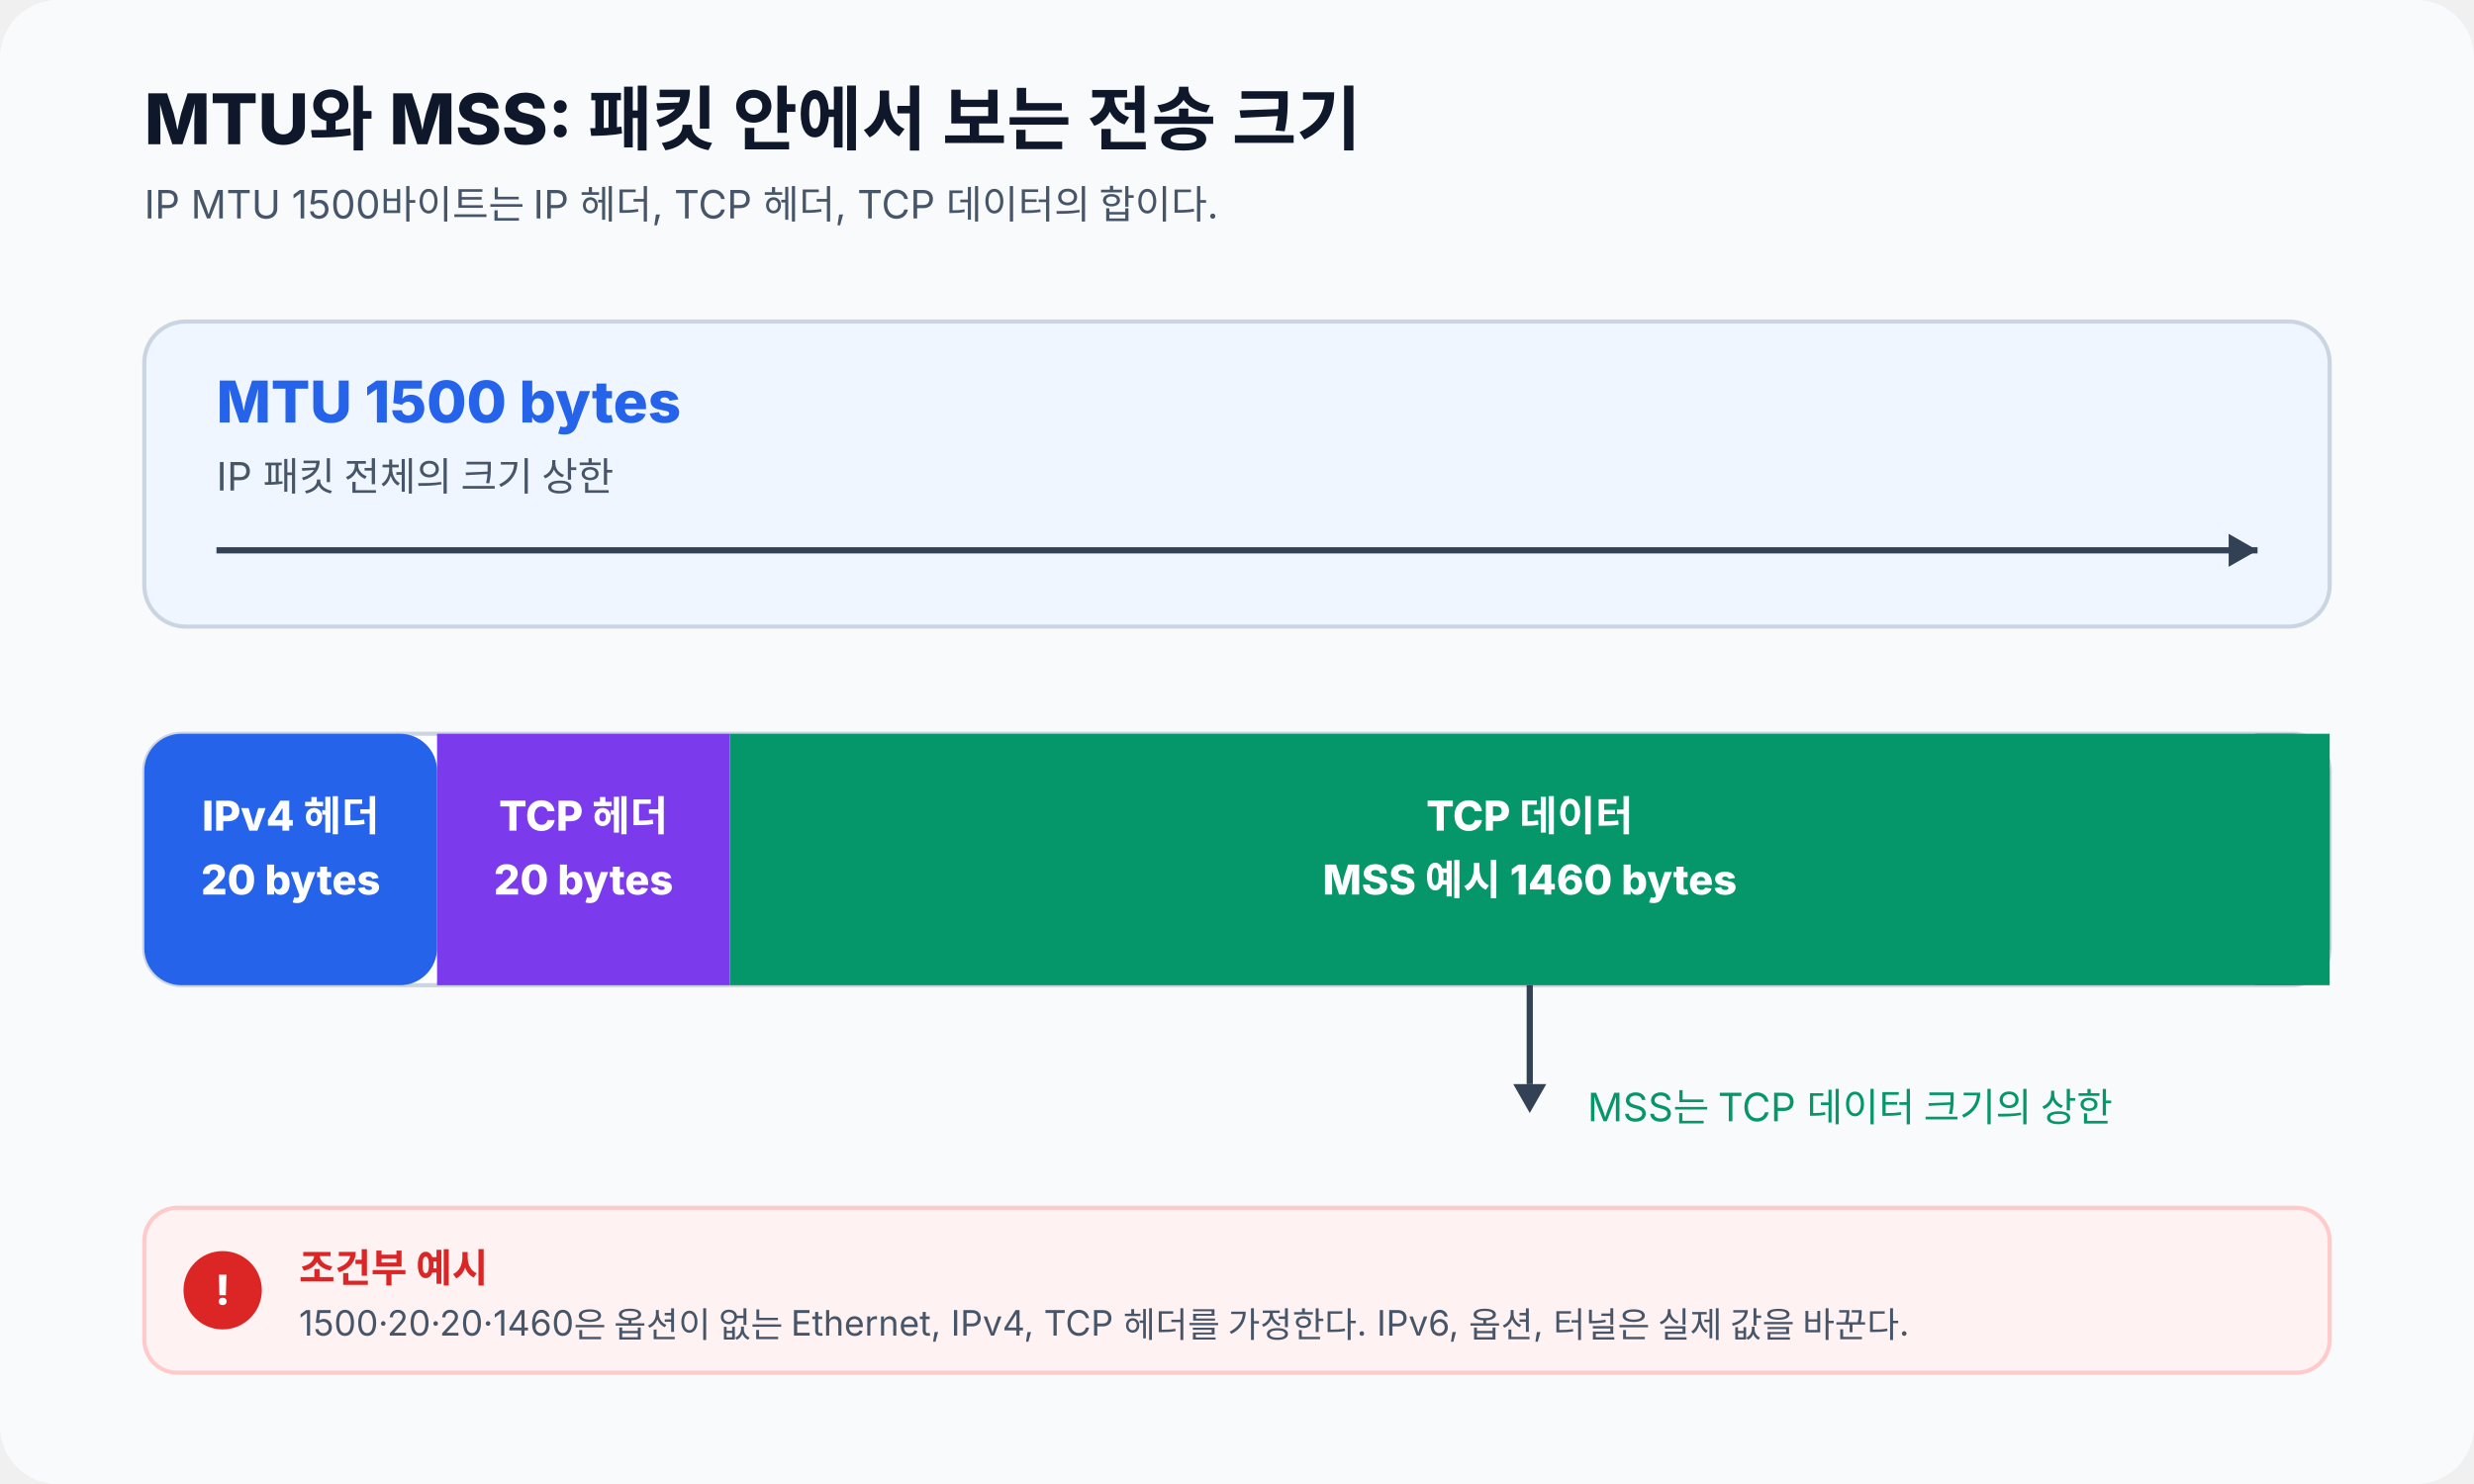
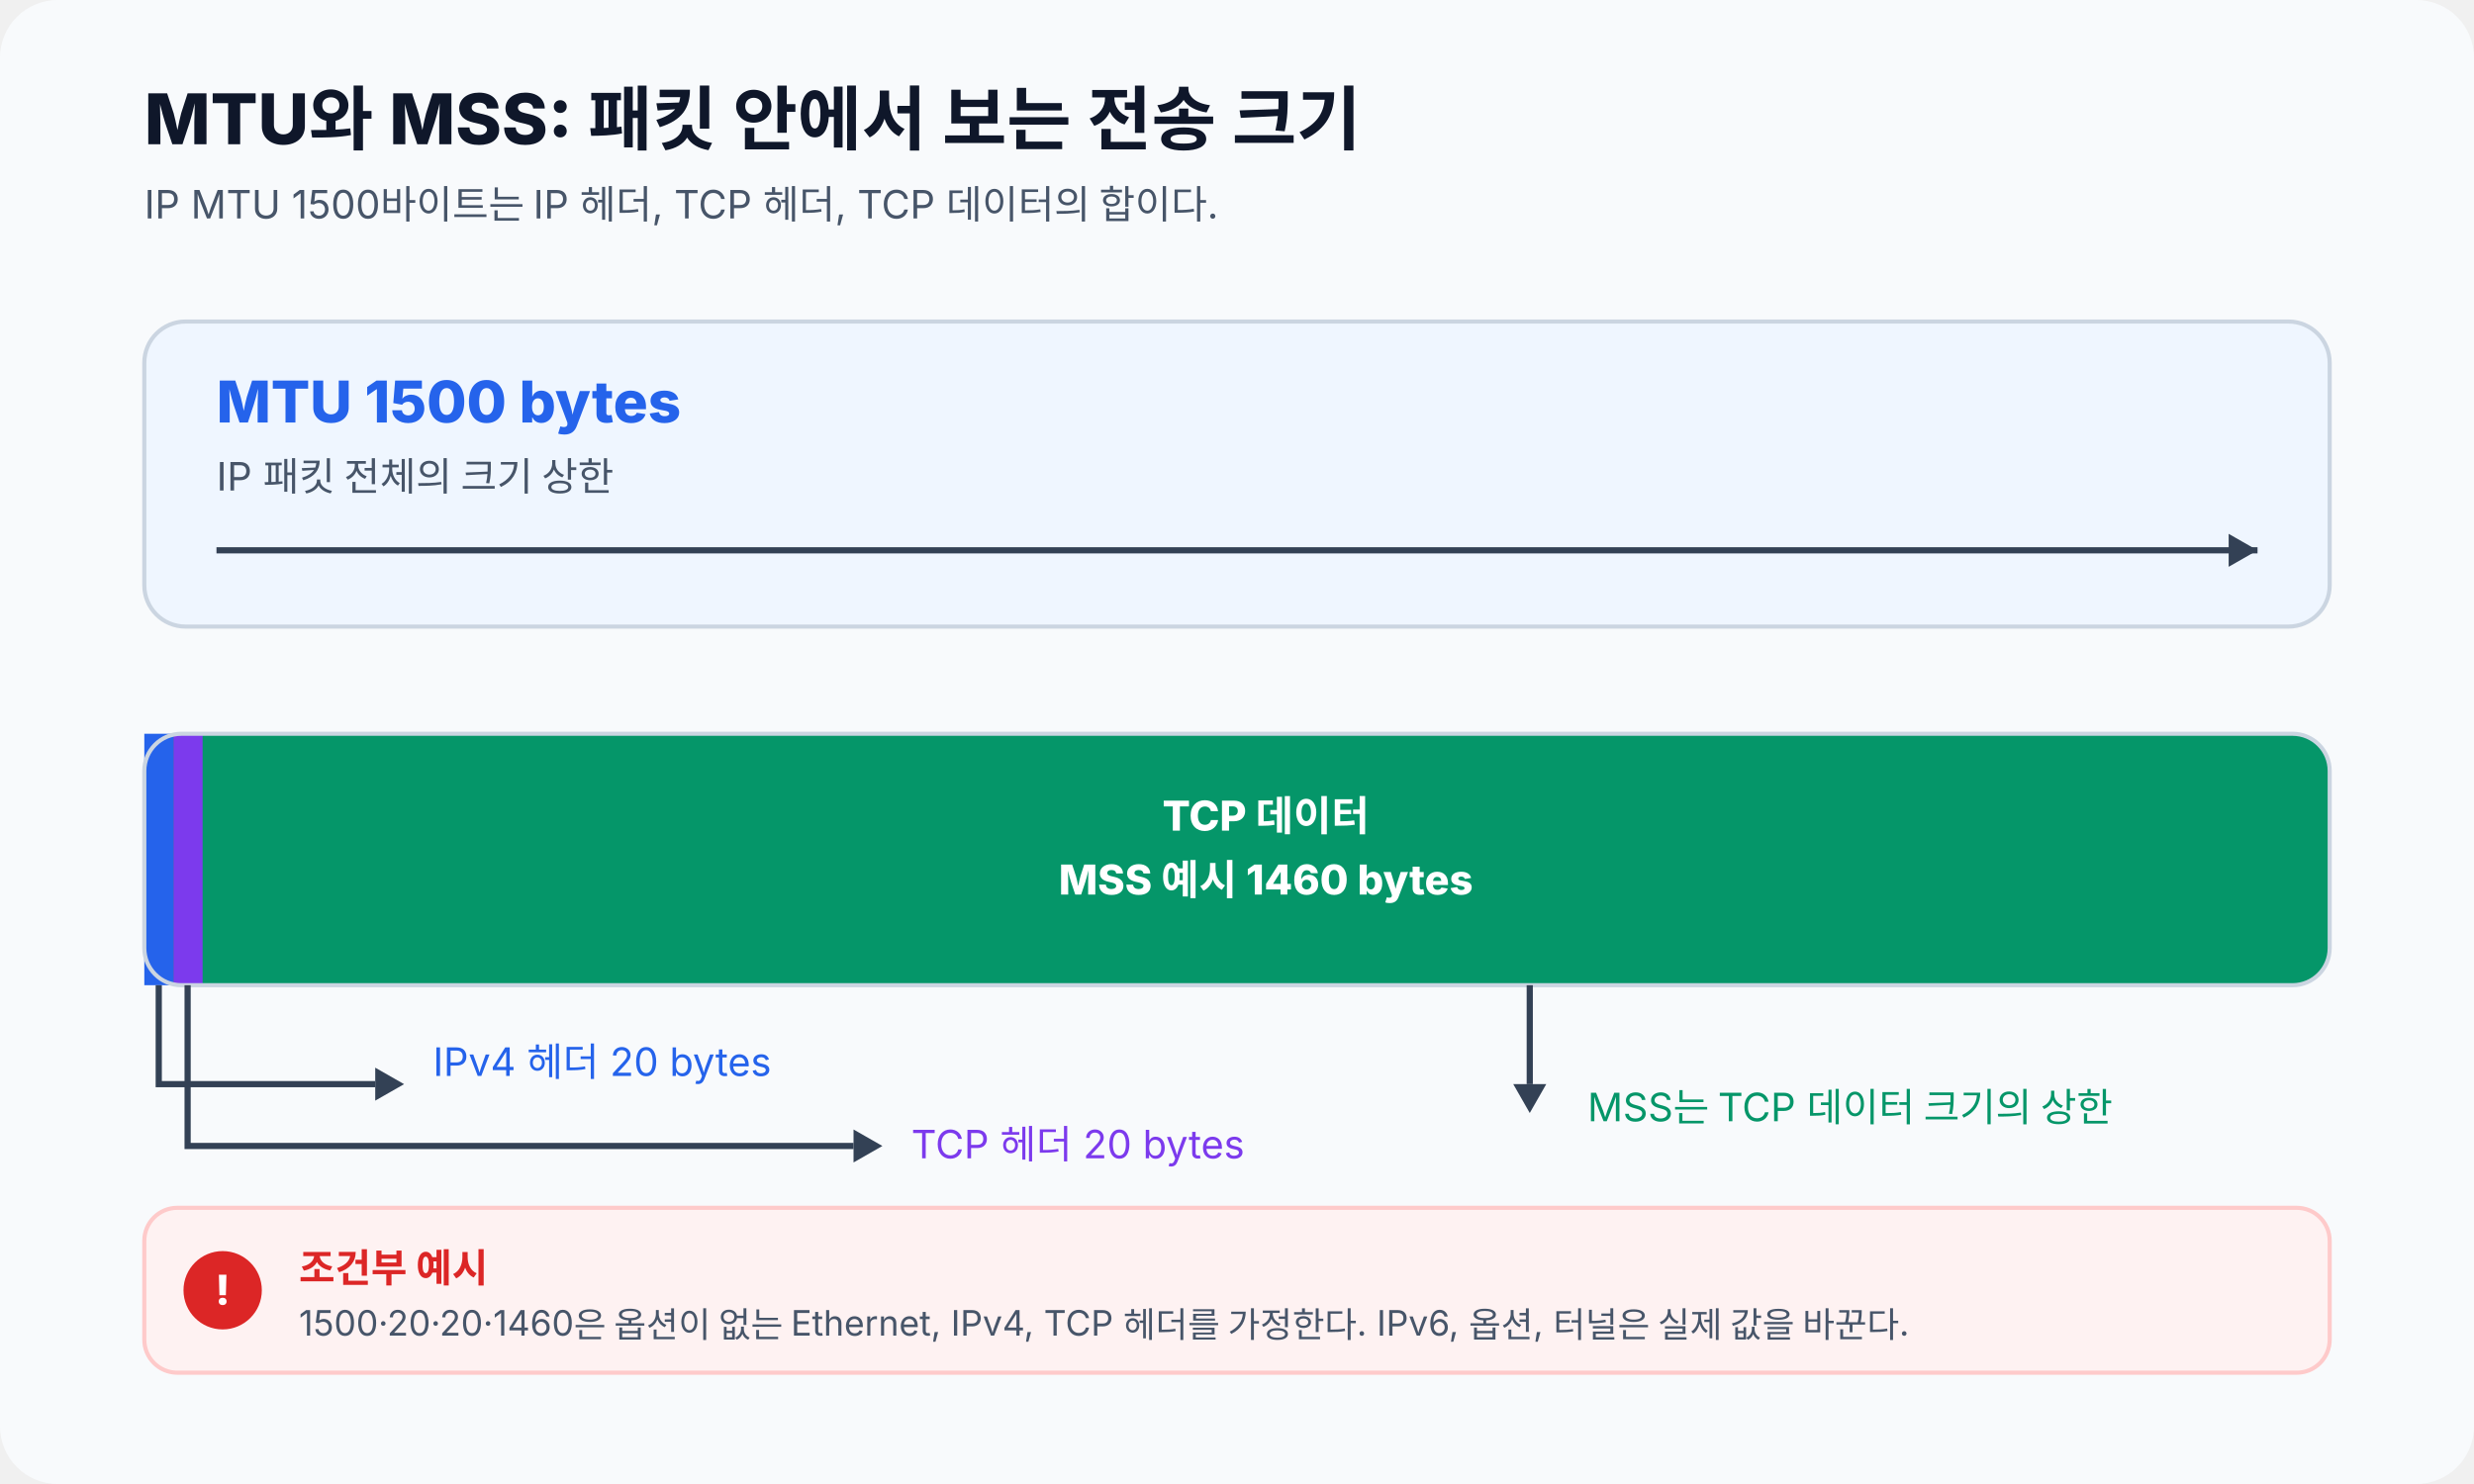
<svg xmlns="http://www.w3.org/2000/svg" viewBox="0 0 1200 720" role="img" aria-labelledby="mtu-mss-packet-title mtu-mss-packet-desc">
  <style>
    .bg{fill:#f8fafc}.ink{fill:#0f172a}.muted{fill:#475569}.border{stroke:#cbd5e1}.blue{fill:#2563eb}.violet{fill:#7c3aed}.green{fill:#059669}.amber{fill:#d97706}.danger{fill:#dc2626}.line{fill:none;stroke:#334155;stroke-width:3}text{font-family:ui-sans-serif,system-ui,-apple-system,BlinkMacSystemFont,"Segoe UI",sans-serif}.title{font-size:34px;font-weight:800}.subtitle{font-size:19px}.label{fill:#fff;font-size:20px;font-weight:800}.body{font-size:19px}.small{font-size:17px}.number{font-size:28px;font-weight:800}
  </style>
  <rect class="bg" width="1200" height="720" rx="28" />
  <text class="ink title" x="70" y="70">MTU와 MSS: 패킷 안에서 보는 전송 크기</text>
  <text class="muted subtitle" x="70" y="106">IP MTU 1500바이트는 IP 헤더, TCP 헤더, TCP 데이터의 합이다.</text>
  <rect x="70" y="156" width="1060" height="148" rx="20" fill="#eff6ff" class="border" stroke-width="2" />
  <text class="blue number" x="105" y="205">MTU 1500 bytes</text>
  <text class="muted body" x="105" y="238">IP 패킷 전체의 크기 상한</text>
  <line class="line" x1="105" y1="267" x2="1095" y2="267" />
  <path d="M1095 267l-14-8v16z" fill="#334155" />
-   <rect x="70" y="356" width="1060" height="122" rx="18" fill="#fff" class="border" stroke-width="2" />
-   <rect x="70" y="356" width="142" height="122" rx="18" class="blue" />
-   <rect x="212" y="356" width="142" height="122" class="violet" />
-   <rect x="354" y="356" width="776" height="122" rx="0" class="green" />
-   <path d="M1112 356a18 18 0 0 1 18 18v86a18 18 0 0 1-18 18h-18v-122z" class="green" />
-   <text class="label" x="141" y="403" text-anchor="middle">IPv4 헤더</text>
-   <text class="label" x="141" y="434" text-anchor="middle">20 bytes</text>
-   <text class="label" x="283" y="403" text-anchor="middle">TCP 헤더</text>
-   <text class="label" x="283" y="434" text-anchor="middle">20 bytes</text>
-   <text class="label" x="742" y="403" text-anchor="middle">TCP 데이터</text>
-   <text class="label" x="742" y="434" text-anchor="middle">MSS 예시 1460 bytes</text>
+   <rect x="70" y="356" width="1060" height="122" rx="18" class="green" />
+   <rect x="70" y="356" width="14.133" height="122" class="blue" />
+   <rect x="84.133" y="356" width="14.133" height="122" class="violet" />
+   <rect x="70" y="356" width="1060" height="122" rx="18" fill="none" class="border" stroke-width="2" />
+   <text class="label" x="614" y="403" text-anchor="middle">TCP 데이터</text>
+   <text class="label" x="614" y="434" text-anchor="middle">MSS 예시 1460 bytes</text>
+   <path class="line" d="M77 478v48h105" />
+   <path d="M196 526l-14-8v16z" fill="#334155" />
+   <text class="blue body" x="210" y="522">IPv4 헤더 20 bytes</text>
+   <path class="line" d="M91 478v78h323" />
+   <path d="M428 556l-14-8v16z" fill="#334155" />
+   <text class="violet body" x="442" y="562">TCP 헤더 20 bytes</text>
  <path class="line" d="M742 478v48" />
  <path d="M742 540l-8-14h16z" fill="#334155" />
  <text class="green body" x="770" y="544">MSS는 TCP 데이터 크기의 상한</text>
  <rect x="70" y="586" width="1060" height="80" rx="16" fill="#fef2f2" stroke="#fecaca" stroke-width="2" />
  <circle cx="108" cy="626" r="19" class="danger" />
  <text class="label" x="108" y="633" text-anchor="middle">!</text>
  <text class="danger" x="145" y="622" font-size="19" font-weight="800">조건부 예시</text>
  <text class="muted small" x="145" y="648">1500·20·20·1460은 옵션이 없는 Ethernet, IPv4, TCP 헤더를 가정한다. IPv6, 옵션, 터널은 실제 값을 바꾼다.</text>
</svg>
